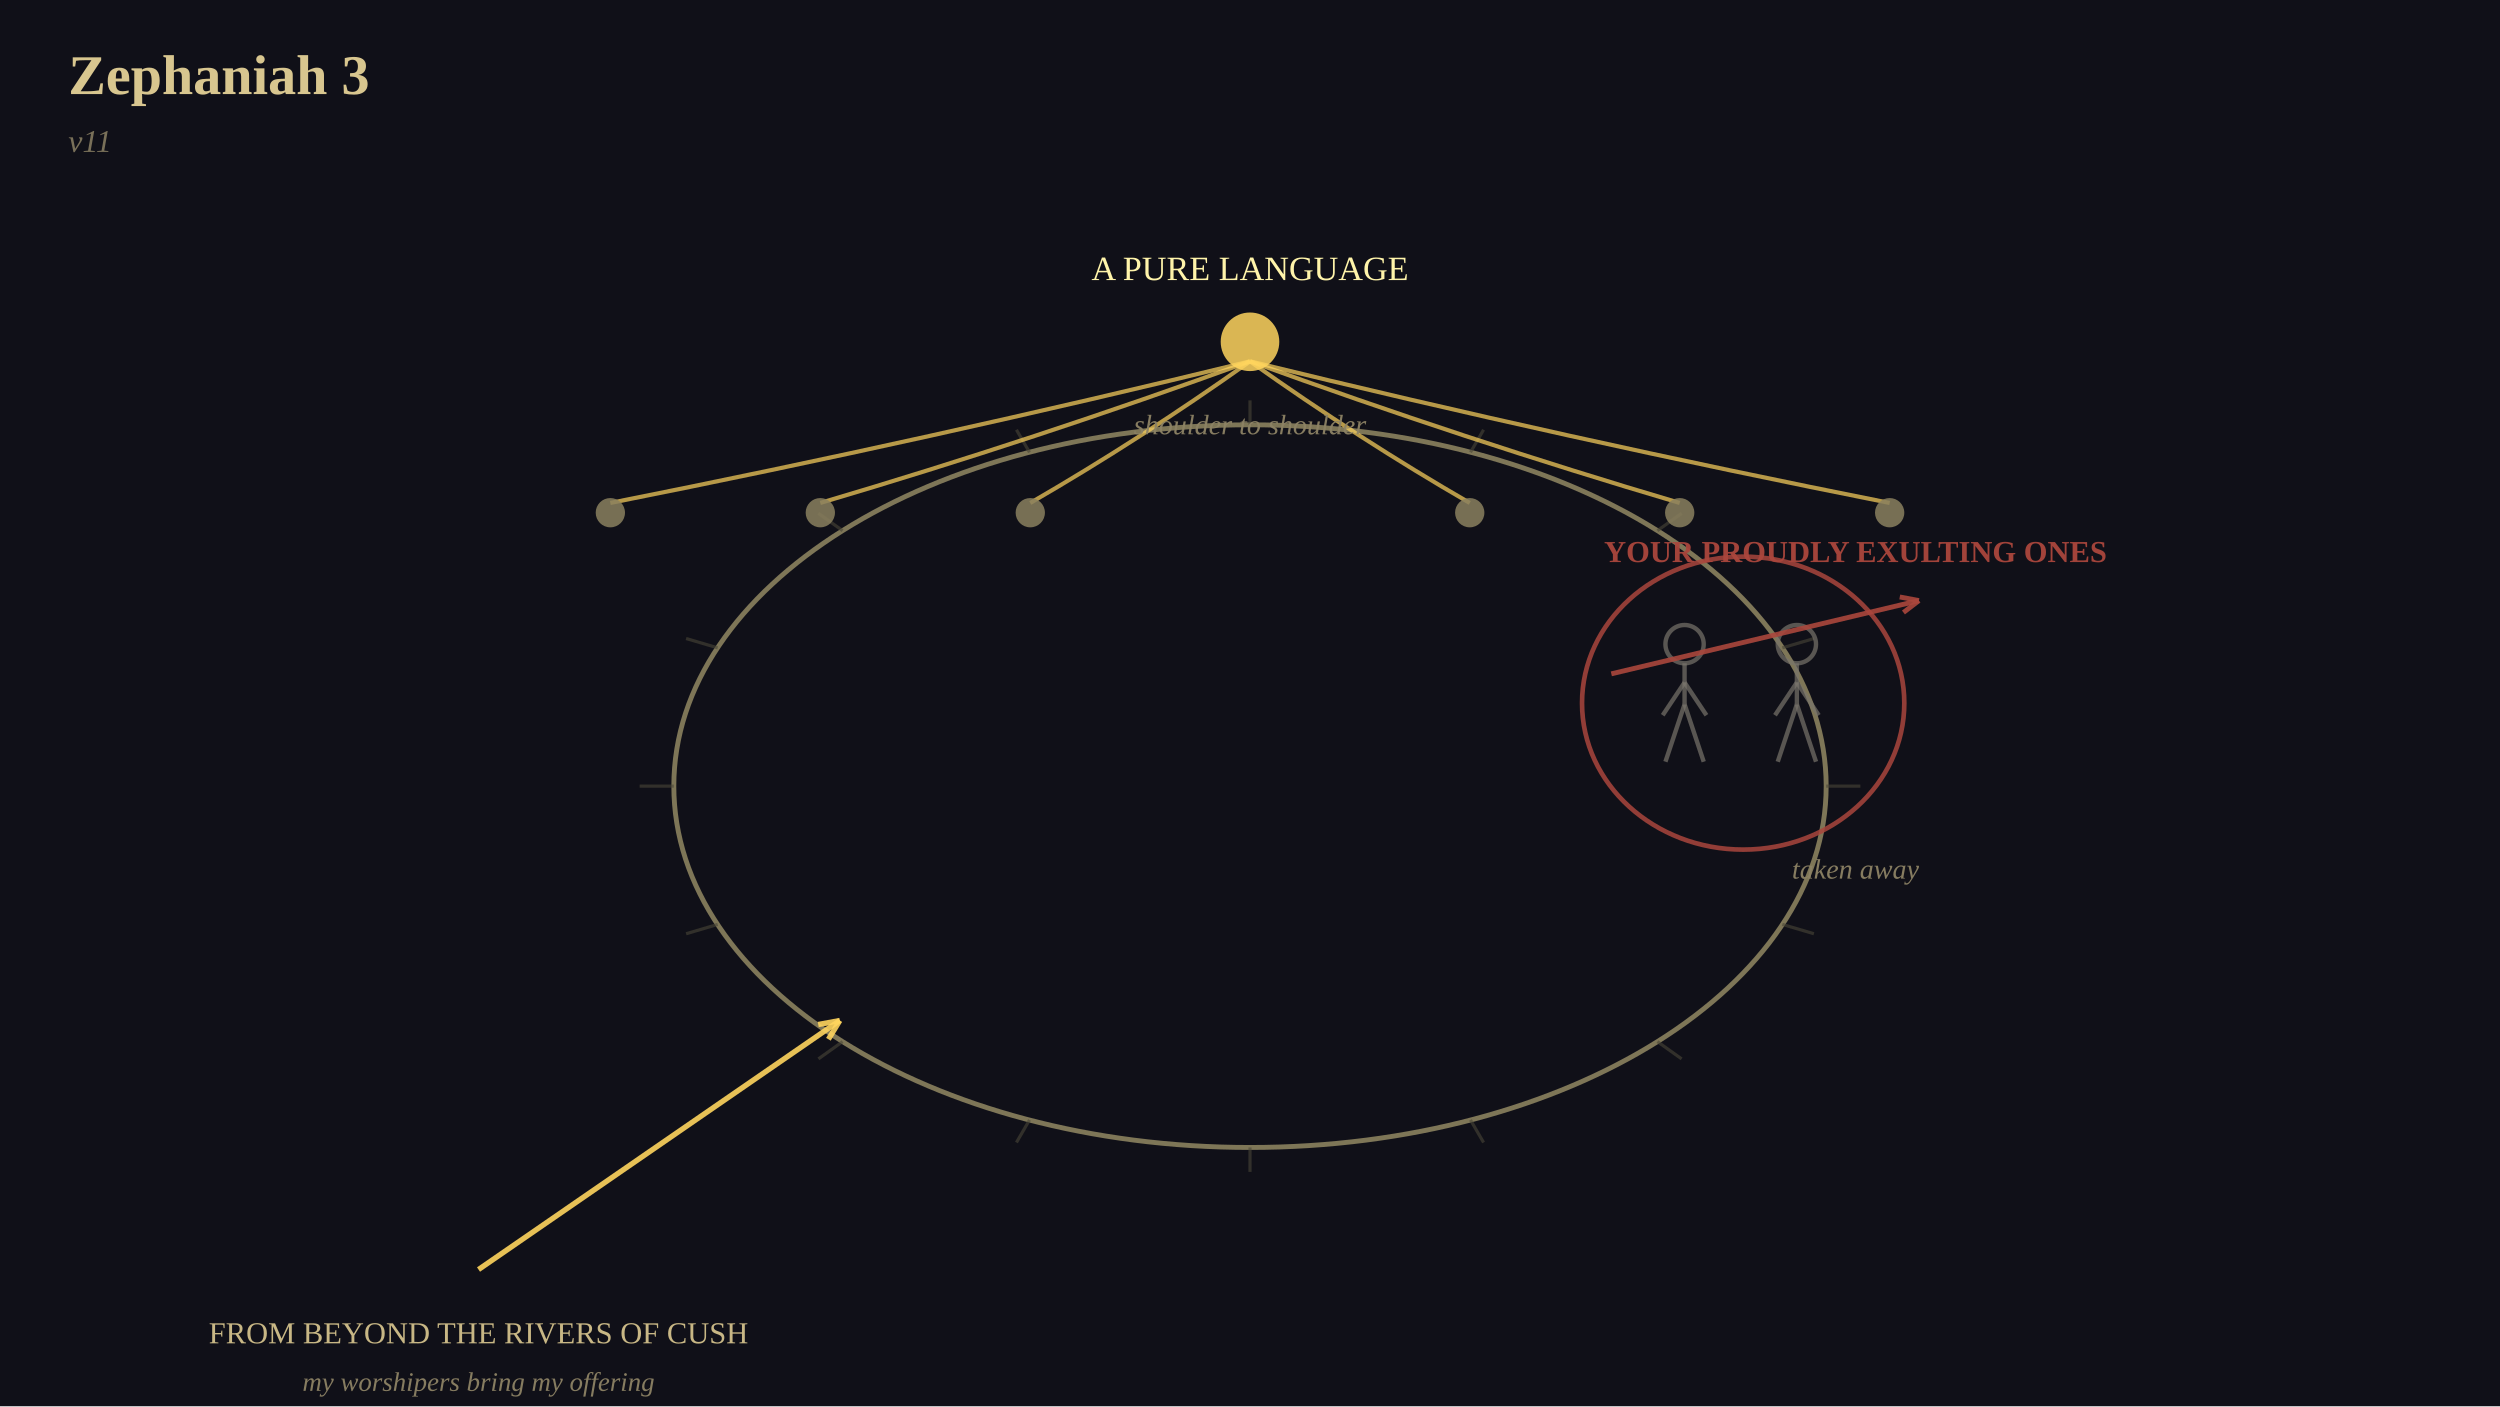
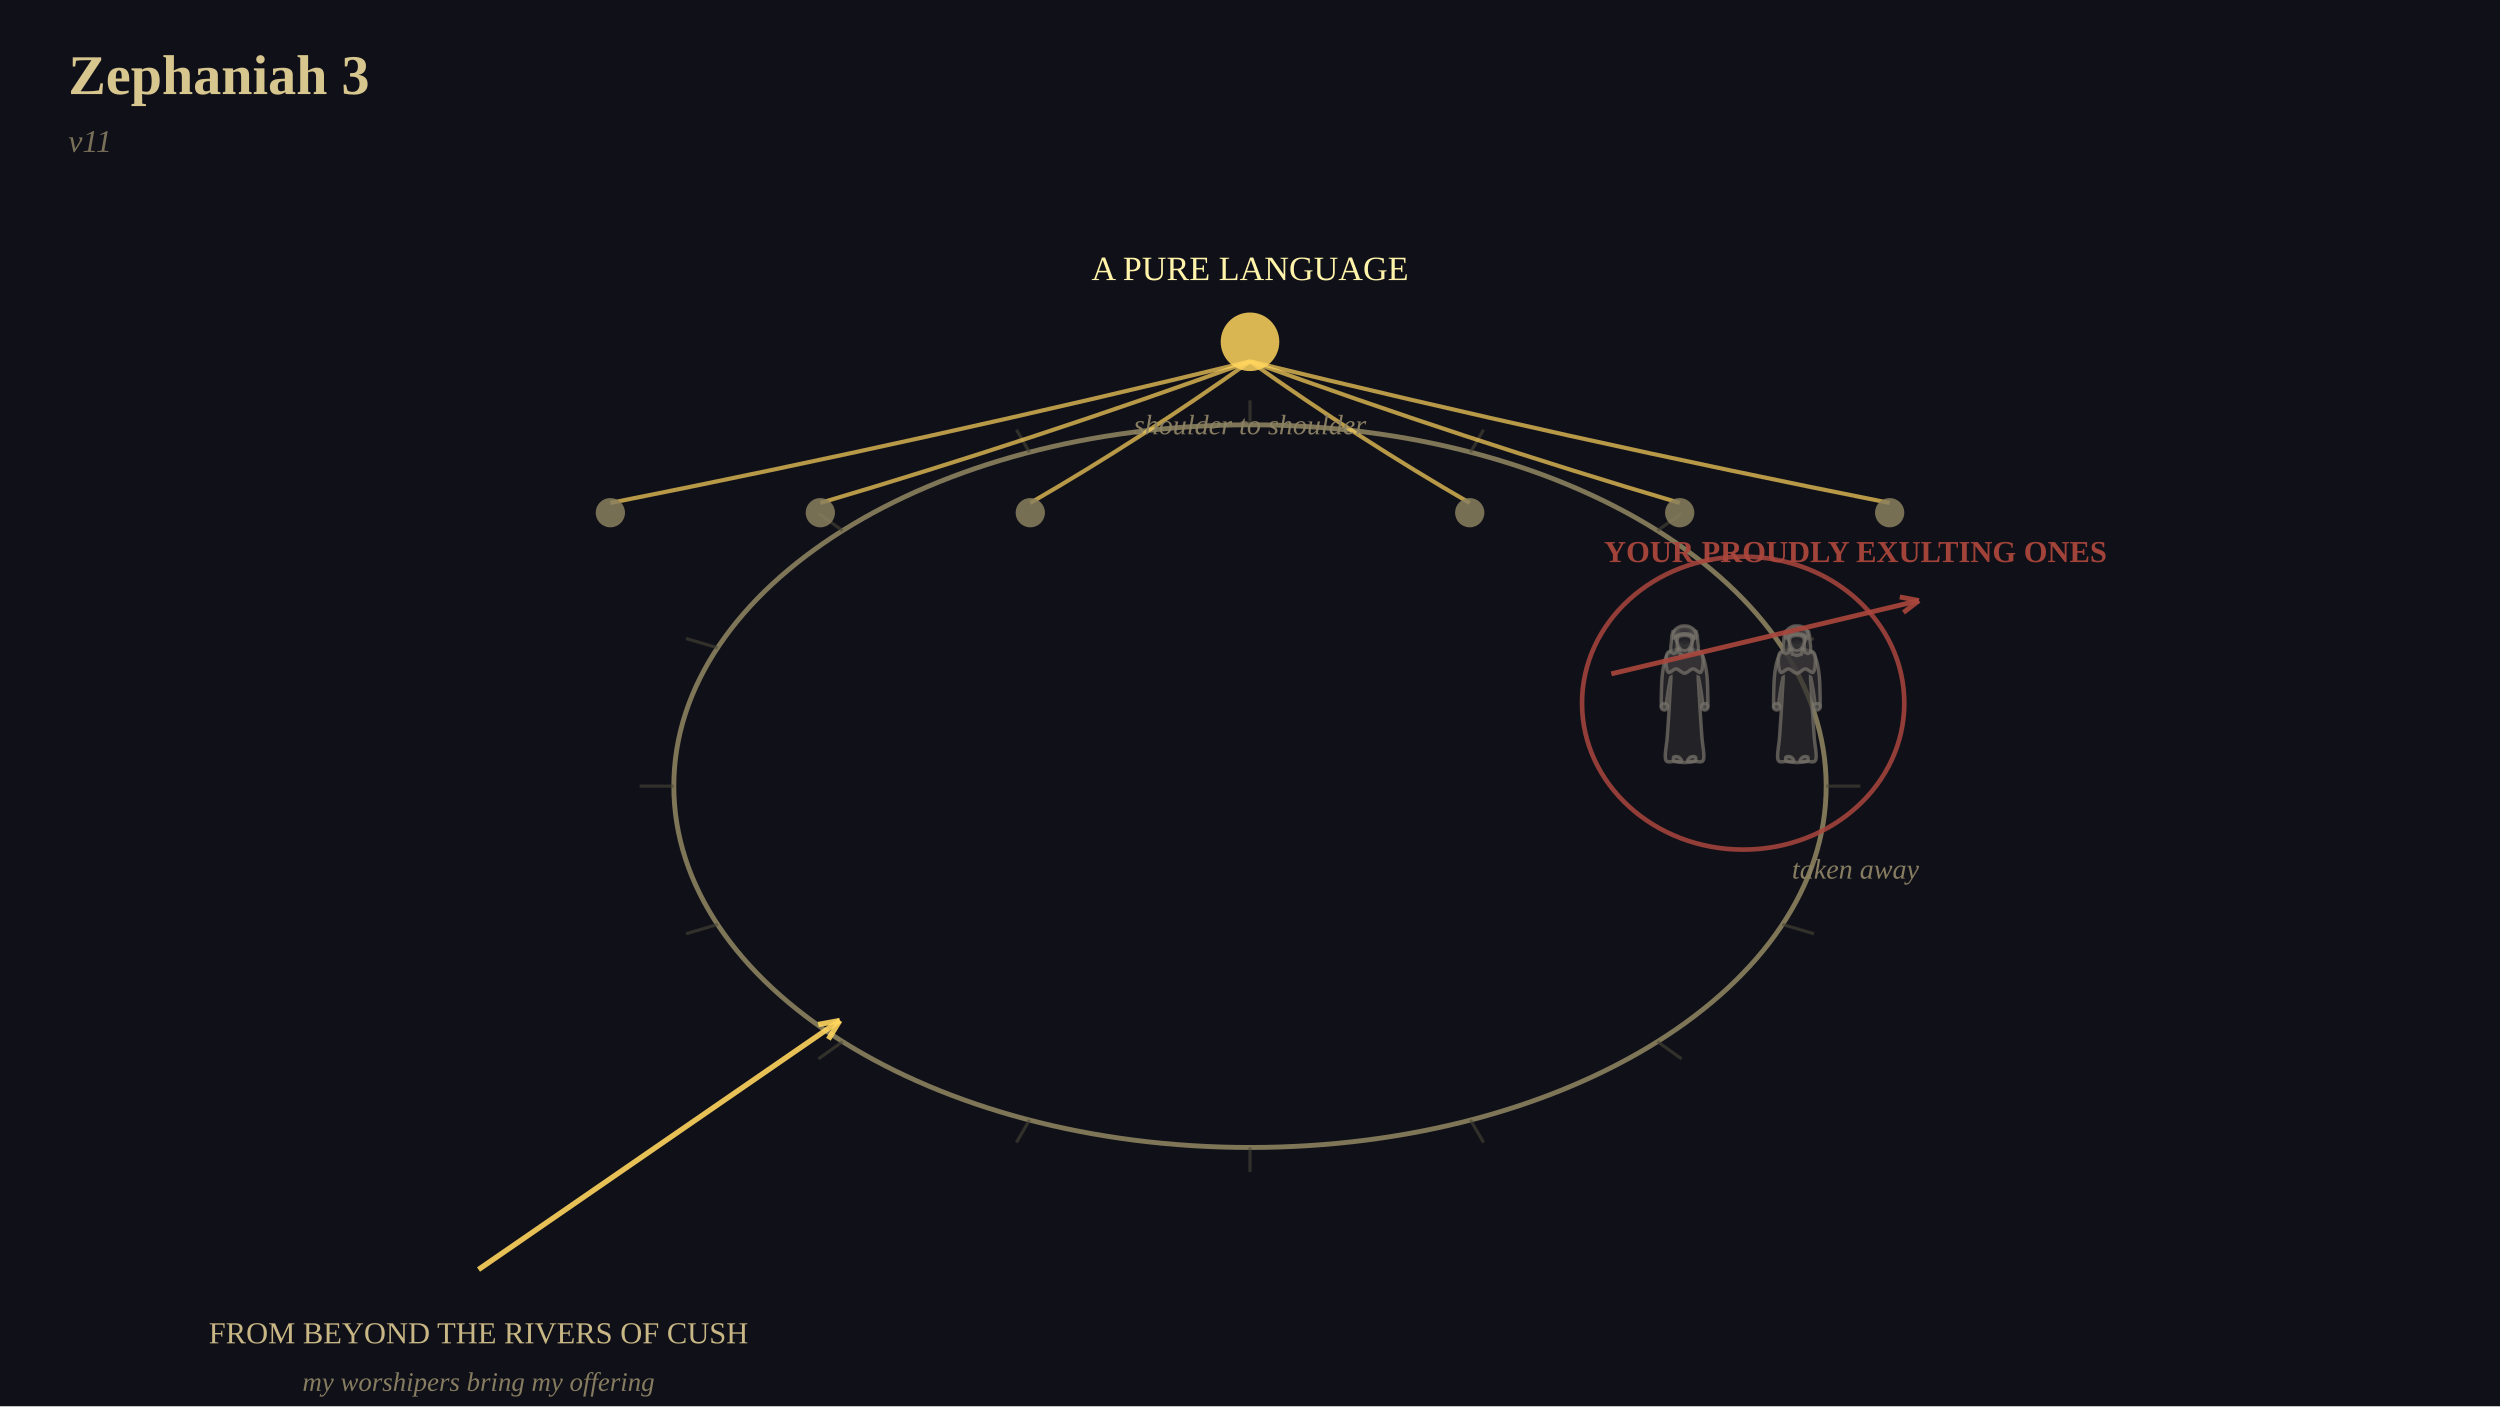
<svg xmlns="http://www.w3.org/2000/svg" viewBox="0 0 1024 576" width="1024" height="576" font-family="Georgia, 'Times New Roman', serif">
  <rect x="0" y="0" width="1024" height="576" fill="rgb(16,16,24)" />
  <text x="28" y="24" font-size="23" text-anchor="start" dominant-baseline="text-before-edge" fill="rgb(216,198,143)" font-family="Georgia, 'Times New Roman', serif" font-weight="bold">Zephaniah 3</text>
  <text x="28" y="54" font-size="13" text-anchor="start" dominant-baseline="text-before-edge" fill="rgb(140,130,100)" font-family="Georgia, 'Times New Roman', serif" fill-opacity="0.847" font-style="italic">v11</text>
  <ellipse cx="512" cy="322" rx="236" ry="148" fill="none" stroke="rgb(138,129,95)" stroke-width="2" stroke-opacity="0.898" />
  <line x1="748" y1="322" x2="762" y2="322" stroke="rgb(74,70,56)" stroke-width="1.3" stroke-opacity="0.600" />
  <line x1="730.04" y1="378.64" x2="742.97" y2="382.46" stroke="rgb(74,70,56)" stroke-width="1.3" stroke-opacity="0.600" />
  <line x1="678.88" y1="426.65" x2="688.78" y2="433.72" stroke="rgb(74,70,56)" stroke-width="1.3" stroke-opacity="0.600" />
  <line x1="602.31" y1="458.73" x2="607.67" y2="467.97" stroke="rgb(74,70,56)" stroke-width="1.3" stroke-opacity="0.600" />
  <line x1="512" y1="470" x2="512" y2="480" stroke="rgb(74,70,56)" stroke-width="1.3" stroke-opacity="0.600" />
  <line x1="421.69" y1="458.73" x2="416.33" y2="467.97" stroke="rgb(74,70,56)" stroke-width="1.3" stroke-opacity="0.600" />
  <line x1="345.12" y1="426.65" x2="335.22" y2="433.72" stroke="rgb(74,70,56)" stroke-width="1.3" stroke-opacity="0.600" />
  <line x1="293.96" y1="378.64" x2="281.03" y2="382.46" stroke="rgb(74,70,56)" stroke-width="1.3" stroke-opacity="0.600" />
  <line x1="276" y1="322" x2="262" y2="322" stroke="rgb(74,70,56)" stroke-width="1.3" stroke-opacity="0.600" />
  <line x1="293.96" y1="265.36" x2="281.03" y2="261.54" stroke="rgb(74,70,56)" stroke-width="1.3" stroke-opacity="0.600" />
  <line x1="345.12" y1="217.35" x2="335.22" y2="210.28" stroke="rgb(74,70,56)" stroke-width="1.3" stroke-opacity="0.600" />
  <line x1="421.69" y1="185.27" x2="416.33" y2="176.03" stroke="rgb(74,70,56)" stroke-width="1.3" stroke-opacity="0.600" />
  <line x1="512" y1="174" x2="512" y2="164" stroke="rgb(74,70,56)" stroke-width="1.3" stroke-opacity="0.600" />
  <line x1="602.31" y1="185.27" x2="607.67" y2="176.03" stroke="rgb(74,70,56)" stroke-width="1.3" stroke-opacity="0.600" />
  <line x1="678.88" y1="217.35" x2="688.78" y2="210.28" stroke="rgb(74,70,56)" stroke-width="1.3" stroke-opacity="0.600" />
  <line x1="730.04" y1="265.36" x2="742.97" y2="261.54" stroke="rgb(74,70,56)" stroke-width="1.3" stroke-opacity="0.600" />
  <path d="M250,206 Q381.0,180 512,148" fill="none" stroke="rgb(255,212,94)" stroke-width="1.7" stroke-opacity="0.698" />
  <circle cx="250" cy="210" r="6" fill="rgb(138,129,95)" fill-opacity="0.847" />
  <path d="M336,206 Q424.0,180 512,148" fill="none" stroke="rgb(255,212,94)" stroke-width="1.7" stroke-opacity="0.698" />
  <circle cx="336" cy="210" r="6" fill="rgb(138,129,95)" fill-opacity="0.847" />
  <path d="M422,206 Q467.0,180 512,148" fill="none" stroke="rgb(255,212,94)" stroke-width="1.7" stroke-opacity="0.698" />
  <circle cx="422" cy="210" r="6" fill="rgb(138,129,95)" fill-opacity="0.847" />
  <path d="M602,206 Q557.0,180 512,148" fill="none" stroke="rgb(255,212,94)" stroke-width="1.7" stroke-opacity="0.698" />
  <circle cx="602" cy="210" r="6" fill="rgb(138,129,95)" fill-opacity="0.847" />
  <path d="M688,206 Q600.0,180 512,148" fill="none" stroke="rgb(255,212,94)" stroke-width="1.7" stroke-opacity="0.698" />
  <circle cx="688" cy="210" r="6" fill="rgb(138,129,95)" fill-opacity="0.847" />
  <path d="M774,206 Q643.0,180 512,148" fill="none" stroke="rgb(255,212,94)" stroke-width="1.7" stroke-opacity="0.698" />
  <circle cx="774" cy="210" r="6" fill="rgb(138,129,95)" fill-opacity="0.847" />
  <circle cx="512" cy="140" r="12" fill="rgb(255,212,94)" fill-opacity="0.847" />
  <text x="512" y="110" font-size="14" text-anchor="middle" dominant-baseline="central" fill="rgb(255,244,170)" font-family="Georgia, 'Times New Roman', serif">A PURE LANGUAGE</text>
  <text x="512" y="174" font-size="11.5" text-anchor="middle" dominant-baseline="central" fill="rgb(140,130,100)" font-family="Georgia, 'Times New Roman', serif" fill-opacity="0.949" font-style="italic">shoulder to shoulder</text>
  <line x1="196" y1="520" x2="344" y2="418" stroke="rgb(255,212,94)" stroke-width="2.2" stroke-opacity="0.898" />
  <line x1="344" y1="418" x2="335.15" y2="419.64" stroke="rgb(255,212,94)" stroke-width="2.2" stroke-opacity="0.898" />
  <line x1="344" y1="418" x2="339.32" y2="425.69" stroke="rgb(255,212,94)" stroke-width="2.2" stroke-opacity="0.898" />
  <text x="196" y="546" font-size="12.5" text-anchor="middle" dominant-baseline="central" fill="rgb(216,198,143)" font-family="Georgia, 'Times New Roman', serif" fill-opacity="0.918">FROM BEYOND THE RIVERS OF CUSH</text>
  <text x="196" y="566" font-size="11" text-anchor="middle" dominant-baseline="central" fill="rgb(140,130,100)" font-family="Georgia, 'Times New Roman', serif" fill-opacity="0.949" font-style="italic">my worshipers bring my offering</text>
-   <circle cx="690" cy="263.84" r="7.84" fill="none" stroke="rgb(120,116,108)" stroke-width="1.8" stroke-opacity="0.698" />
-   <line x1="690" y1="271.68" x2="690" y2="288.48" stroke="rgb(120,116,108)" stroke-width="1.8" stroke-opacity="0.698" />
-   <line x1="690" y1="279.52" x2="681.04" y2="292.96" stroke="rgb(120,116,108)" stroke-width="1.8" stroke-opacity="0.698" />
-   <line x1="690" y1="279.52" x2="698.96" y2="292.96" stroke="rgb(120,116,108)" stroke-width="1.8" stroke-opacity="0.698" />
-   <line x1="690" y1="288.48" x2="682.16" y2="312" stroke="rgb(120,116,108)" stroke-width="1.8" stroke-opacity="0.698" />
-   <line x1="690" y1="288.48" x2="697.84" y2="312" stroke="rgb(120,116,108)" stroke-width="1.8" stroke-opacity="0.698" />
-   <circle cx="736" cy="263.84" r="7.84" fill="none" stroke="rgb(120,116,108)" stroke-width="1.8" stroke-opacity="0.698" />
-   <line x1="736" y1="271.68" x2="736" y2="288.48" stroke="rgb(120,116,108)" stroke-width="1.8" stroke-opacity="0.698" />
-   <line x1="736" y1="279.52" x2="727.04" y2="292.96" stroke="rgb(120,116,108)" stroke-width="1.8" stroke-opacity="0.698" />
-   <line x1="736" y1="279.52" x2="744.96" y2="292.96" stroke="rgb(120,116,108)" stroke-width="1.8" stroke-opacity="0.698" />
-   <line x1="736" y1="288.48" x2="728.16" y2="312" stroke="rgb(120,116,108)" stroke-width="1.8" stroke-opacity="0.698" />
-   <line x1="736" y1="288.48" x2="743.84" y2="312" stroke="rgb(120,116,108)" stroke-width="1.8" stroke-opacity="0.698" />
+   <polygon points="682.23,311.14 682.08,310.08 682.12,308.68 682.29,307.02 682.52,305.24 682.75,303.44 682.91,301.71 683.03,300.02 683.15,298.26 683.27,296.48 683.39,294.72 683.5,293.02 683.6,291.43 683.69,289.94 683.77,288.52 683.85,287.16 683.92,285.86 683.99,284.62 684.06,283.43 684.13,282.2 684.22,280.92 684.31,279.7 684.37,278.63 684.41,277.84 684.4,277.43 684.33,277.47 684.22,277.89 684.07,278.59 683.91,279.44 683.75,280.33 683.6,281.14 683.46,281.95 683.32,282.84 683.17,283.78 683.03,284.7 682.91,285.56 682.8,286.29 682.73,286.9 682.71,287.43 682.69,287.9 682.66,288.3 682.59,288.64 682.46,288.91 682.22,289.18 681.89,289.43 681.53,289.61 681.17,289.68 680.85,289.58 680.63,289.26 680.51,288.65 680.45,287.81 680.44,286.79 680.46,285.68 680.49,284.53 680.51,283.43 680.54,282.33 680.57,281.18 680.61,279.99 680.68,278.81 680.76,277.66 680.86,276.57 680.98,275.52 681.13,274.49 681.29,273.49 681.48,272.53 681.67,271.65 681.89,270.86 682.1,270.16 682.33,269.54 682.57,268.99 682.84,268.5 683.14,268.06 683.49,267.66 683.9,267.31 684.38,267.03 684.89,266.81 685.41,266.62 685.91,266.45 686.34,266.29 686.72,266.14 687.07,266.02 687.39,265.92 687.69,265.84 687.99,265.77 688.29,265.71 688.58,265.67 688.87,265.63 689.16,265.61 689.44,265.6 689.72,265.6 690,265.6 690.28,265.6 690.56,265.6 690.84,265.61 691.13,265.63 691.42,265.67 691.71,265.71 692.01,265.77 692.31,265.84 692.61,265.92 692.93,266.02 693.28,266.14 693.66,266.29 694.09,266.45 694.59,266.62 695.11,266.81 695.62,267.03 696.1,267.31 696.51,267.66 696.86,268.06 697.16,268.5 697.43,268.99 697.67,269.54 697.9,270.16 698.11,270.86 698.33,271.65 698.52,272.53 698.71,273.49 698.87,274.49 699.02,275.52 699.14,276.57 699.24,277.66 699.32,278.81 699.39,279.99 699.43,281.18 699.46,282.33 699.49,283.43 699.51,284.53 699.54,285.68 699.56,286.79 699.55,287.81 699.49,288.65 699.37,289.26 699.15,289.58 698.83,289.68 698.47,289.61 698.11,289.43 697.78,289.18 697.54,288.91 697.41,288.64 697.34,288.3 697.31,287.9 697.29,287.43 697.27,286.9 697.2,286.29 697.09,285.56 696.97,284.7 696.83,283.78 696.68,282.84 696.54,281.95 696.4,281.14 696.25,280.33 696.09,279.44 695.93,278.59 695.78,277.89 695.67,277.47 695.6,277.43 695.59,277.84 695.63,278.63 695.69,279.7 695.78,280.92 695.87,282.2 695.94,283.43 696.01,284.62 696.08,285.86 696.15,287.16 696.23,288.52 696.31,289.94 696.4,291.43 696.5,293.02 696.61,294.72 696.73,296.48 696.85,298.26 696.97,300.02 697.09,301.71 697.25,303.44 697.48,305.24 697.71,307.02 697.88,308.68 697.92,310.08 697.77,311.14 697.39,311.77 696.81,312.04 696.11,312.07 695.35,311.98 694.59,311.88 693.89,311.89 693.24,311.99 692.59,312.09 691.94,312.19 691.3,312.27 690.65,312.32 690,312.34 689.35,312.32 688.7,312.27 688.06,312.19 687.41,312.09 686.76,311.99 686.11,311.89 685.41,311.88 684.65,311.98 683.89,312.07 683.19,312.04 682.61,311.77" fill="rgb(43,42,45)" fill-opacity="0.698" stroke="rgb(120,116,108)" stroke-width="1.42" stroke-opacity="0.698" />
+   <circle cx="681.71" cy="289.49" r="1.37" fill="rgb(68,66,66)" fill-opacity="0.698" stroke="rgb(120,116,108)" stroke-width="1.33" stroke-opacity="0.698" />
+   <circle cx="698.29" cy="289.49" r="1.37" fill="rgb(68,66,66)" fill-opacity="0.698" stroke="rgb(120,116,108)" stroke-width="1.33" stroke-opacity="0.698" />
+   <polygon points="688.74,311.77 688.45,311.89 687.96,311.96 687.34,311.99 686.71,311.96 686.16,311.89 685.77,311.77 685.55,311.57 685.41,311.26 685.34,310.91 685.35,310.57 685.42,310.26 685.54,310.06 685.76,309.94 686.09,309.87 686.49,309.84 686.9,309.87 687.28,309.94 687.6,310.06 687.89,310.26 688.2,310.57 688.49,310.91 688.7,311.26 688.8,311.57" fill="rgb(68,66,66)" fill-opacity="0.698" stroke="rgb(120,116,108)" stroke-width="1.33" stroke-opacity="0.698" />
+   <polygon points="691.26,311.77 691.55,311.89 692.04,311.96 692.66,311.99 693.29,311.96 693.84,311.89 694.23,311.77 694.45,311.57 694.59,311.26 694.66,310.91 694.65,310.57 694.58,310.26 694.46,310.06 694.24,309.94 693.91,309.87 693.51,309.84 693.1,309.87 692.72,309.94 692.4,310.06 692.11,310.26 691.8,310.57 691.51,310.91 691.3,311.26 691.2,311.57" fill="rgb(68,66,66)" fill-opacity="0.698" stroke="rgb(120,116,108)" stroke-width="1.33" stroke-opacity="0.698" />
+   <polygon points="683.03,267.43 682.74,268.01 682.56,268.75 682.46,269.58 682.42,270.44 682.43,271.27 682.46,272 682.51,272.69 682.61,273.41 682.74,274.09 682.93,274.69 683.18,275.15 683.49,275.43 683.88,275.43 684.35,275.19 684.88,274.82 685.44,274.42 686.01,274.11 686.57,274 687.12,274.15 687.69,274.48 688.26,274.91 688.84,275.32 689.42,275.64 690,275.77 690.58,275.64 691.16,275.32 691.74,274.91 692.31,274.48 692.88,274.15 693.43,274 693.99,274.11 694.56,274.42 695.12,274.82 695.65,275.19 696.12,275.43 696.51,275.43 696.82,275.15 697.07,274.69 697.26,274.09 697.39,273.41 697.49,272.69 697.54,272 697.57,271.27 697.58,270.44 697.54,269.58 697.44,268.75 697.26,268.01 696.97,267.43 696.55,267.02 696.01,266.73 695.38,266.54 694.71,266.41 694.05,266.3 693.43,266.17 692.85,266.04 692.28,265.93 691.71,265.84 691.14,265.77 690.57,265.73 690,265.71 689.43,265.73 688.86,265.77 688.29,265.84 687.72,265.93 687.15,266.04 686.57,266.17 685.95,266.3 685.29,266.41 684.62,266.54 683.99,266.73 683.45,267.02" fill="rgb(59,58,59)" fill-opacity="0.698" stroke="rgb(120,116,108)" stroke-width="1.42" stroke-opacity="0.698" />
+   <polygon points="688.11,268 687.75,265.71 688.29,263.43 690,262.86 691.71,263.43 692.25,265.71 691.89,268 690,268.57" fill="rgb(68,66,66)" fill-opacity="0.698" stroke="rgb(120,116,108)" stroke-width="1.33" stroke-opacity="0.698" />
+   <polygon points="687.7,259.07 687.5,260.79 686.96,262.99 686.92,265.38 686.68,267.26 685.51,267.74 684.4,267.14 684.31,265.18 684.58,262.73 684.75,260.38 685.22,258.64 686.54,258.36" fill="rgb(55,54,55)" fill-opacity="0.698" stroke="rgb(120,116,108)" stroke-width="1.33" stroke-opacity="0.698" />
+   <polygon points="694.78,258.64 695.25,260.38 695.42,262.73 695.69,265.18 695.6,267.14 694.49,267.74 693.32,267.26 693.08,265.38 693.04,262.99 692.5,260.79 692.3,259.07 693.46,258.36" fill="rgb(55,54,55)" fill-opacity="0.698" stroke="rgb(120,116,108)" stroke-width="1.33" stroke-opacity="0.698" />
+   <circle cx="690" cy="260.8" r="3.77" fill="rgb(68,66,66)" fill-opacity="0.698" stroke="rgb(120,116,108)" stroke-width="1.33" stroke-opacity="0.698" />
+   <polygon points="687.37,261.14 687.19,261.51 687.09,261.98 687.06,262.5 687.09,263.04 687.16,263.55 687.26,264 687.4,264.39 687.6,264.77 687.85,265.12 688.12,265.44 688.38,265.72 688.63,265.94 688.86,266.12 689.09,266.24 689.31,266.32 689.54,266.37 689.77,266.39 690,266.4 690.23,266.39 690.46,266.37 690.69,266.32 690.91,266.24 691.14,266.12 691.37,265.94 691.62,265.72 691.88,265.44 692.15,265.12 692.4,264.77 692.6,264.39 692.74,264 692.84,263.55 692.91,263.04 692.94,262.5 692.91,261.98 692.81,261.51 692.63,261.14 692.34,260.87 691.94,260.66 691.47,260.51 690.97,260.41 690.47,260.36 690,260.34 689.53,260.36 689.03,260.41 688.53,260.51 688.06,260.66 687.66,260.87" fill="rgb(28,28,34)" fill-opacity="0.698" stroke="rgb(120,116,108)" stroke-width="1.23" stroke-opacity="0.698" />
+   <polygon points="685.49,261.37 685.39,261.1 685.38,260.63 685.43,260.02 685.54,259.37 685.7,258.77 685.89,258.29 686.13,257.92 686.45,257.6 686.81,257.31 687.2,257.07 687.58,256.86 687.94,256.69 688.29,256.55 688.63,256.45 688.97,256.39 689.31,256.36 689.66,256.35 690,256.34 690.34,256.35 690.69,256.36 691.03,256.39 691.37,256.45 691.71,256.55 692.06,256.69 692.42,256.86 692.8,257.07 693.19,257.31 693.55,257.6 693.87,257.92 694.11,258.29 694.3,258.77 694.46,259.37 694.57,260.02 694.62,260.63 694.61,261.1 694.51,261.37 694.33,261.38 694.04,261.17 693.7,260.84 693.31,260.47 692.91,260.12 692.51,259.89 692.12,259.75 691.71,259.66 691.29,259.6 690.86,259.56 690.42,259.55 690,259.54 689.58,259.55 689.14,259.56 688.71,259.6 688.29,259.66 687.88,259.75 687.49,259.89 687.09,260.12 686.69,260.47 686.3,260.84 685.96,261.17 685.67,261.38" fill="rgb(55,54,55)" fill-opacity="0.698" stroke="rgb(120,116,108)" stroke-width="1.33" stroke-opacity="0.698" />
+   <polyline points="685.66,260.8 686.13,260.66 686.78,260.46 687.56,260.22 688.39,260 689.23,259.84 690,259.77 690.77,259.84 691.61,260 692.44,260.22 693.22,260.46 693.87,260.66 694.34,260.8" stroke-linejoin="round" fill="none" stroke="rgb(120,116,108)" stroke-width="1.14" stroke-opacity="0.498" />
+   <polygon points="728.23,311.14 728.08,310.08 728.12,308.68 728.29,307.02 728.52,305.24 728.75,303.44 728.91,301.71 729.03,300.02 729.15,298.26 729.27,296.48 729.39,294.72 729.5,293.02 729.6,291.43 729.69,289.94 729.77,288.52 729.85,287.16 729.92,285.86 729.99,284.62 730.06,283.43 730.13,282.2 730.22,280.92 730.31,279.7 730.37,278.63 730.41,277.84 730.4,277.43 730.33,277.47 730.22,277.89 730.07,278.59 729.91,279.44 729.75,280.33 729.6,281.14 729.46,281.95 729.32,282.84 729.17,283.78 729.03,284.7 728.91,285.56 728.8,286.29 728.73,286.9 728.71,287.43 728.69,287.9 728.66,288.3 728.59,288.64 728.46,288.91 728.22,289.18 727.89,289.43 727.53,289.61 727.17,289.68 726.85,289.58 726.63,289.26 726.51,288.65 726.45,287.81 726.44,286.79 726.46,285.68 726.49,284.53 726.51,283.43 726.54,282.33 726.57,281.18 726.61,279.99 726.68,278.81 726.76,277.66 726.86,276.57 726.98,275.52 727.13,274.49 727.29,273.49 727.48,272.53 727.67,271.65 727.89,270.86 728.1,270.16 728.33,269.54 728.57,268.99 728.84,268.5 729.14,268.06 729.49,267.66 729.9,267.31 730.38,267.03 730.89,266.81 731.41,266.62 731.91,266.45 732.34,266.29 732.72,266.14 733.07,266.02 733.39,265.92 733.69,265.84 733.99,265.77 734.29,265.71 734.58,265.67 734.87,265.63 735.16,265.61 735.44,265.6 735.72,265.6 736,265.6 736.28,265.6 736.56,265.6 736.84,265.61 737.13,265.63 737.42,265.67 737.71,265.71 738.01,265.77 738.31,265.84 738.61,265.92 738.93,266.02 739.28,266.14 739.66,266.29 740.09,266.45 740.59,266.62 741.11,266.81 741.62,267.03 742.1,267.31 742.51,267.66 742.86,268.06 743.16,268.5 743.43,268.99 743.67,269.54 743.9,270.16 744.11,270.86 744.33,271.65 744.52,272.53 744.71,273.49 744.87,274.49 745.02,275.52 745.14,276.57 745.24,277.66 745.32,278.81 745.39,279.99 745.43,281.18 745.46,282.33 745.49,283.43 745.51,284.53 745.54,285.68 745.56,286.79 745.55,287.81 745.49,288.65 745.37,289.26 745.15,289.58 744.83,289.68 744.47,289.61 744.11,289.43 743.78,289.18 743.54,288.91 743.41,288.64 743.34,288.3 743.31,287.9 743.29,287.43 743.27,286.9 743.2,286.29 743.09,285.56 742.97,284.7 742.83,283.78 742.68,282.84 742.54,281.95 742.4,281.14 742.25,280.33 742.09,279.44 741.93,278.59 741.78,277.89 741.67,277.47 741.6,277.43 741.59,277.84 741.63,278.63 741.69,279.7 741.78,280.92 741.87,282.2 741.94,283.43 742.01,284.62 742.08,285.86 742.15,287.16 742.23,288.52 742.31,289.94 742.4,291.43 742.5,293.02 742.61,294.72 742.73,296.48 742.85,298.26 742.97,300.02 743.09,301.71 743.25,303.44 743.48,305.24 743.71,307.02 743.88,308.68 743.92,310.08 743.77,311.14 743.39,311.77 742.81,312.04 742.11,312.07 741.35,311.98 740.59,311.88 739.89,311.89 739.24,311.99 738.59,312.09 737.94,312.19 737.3,312.27 736.65,312.32 736,312.34 735.35,312.32 734.7,312.27 734.06,312.19 733.41,312.09 732.76,311.99 732.11,311.89 731.41,311.88 730.65,311.98 729.89,312.07 729.19,312.04 728.61,311.77" fill="rgb(43,42,45)" fill-opacity="0.698" stroke="rgb(120,116,108)" stroke-width="1.42" stroke-opacity="0.698" />
+   <circle cx="727.71" cy="289.49" r="1.37" fill="rgb(68,66,66)" fill-opacity="0.698" stroke="rgb(120,116,108)" stroke-width="1.33" stroke-opacity="0.698" />
+   <circle cx="744.29" cy="289.49" r="1.37" fill="rgb(68,66,66)" fill-opacity="0.698" stroke="rgb(120,116,108)" stroke-width="1.33" stroke-opacity="0.698" />
+   <polygon points="734.74,311.77 734.45,311.89 733.96,311.96 733.34,311.99 732.71,311.96 732.16,311.89 731.77,311.77 731.55,311.57 731.41,311.26 731.34,310.91 731.35,310.57 731.42,310.26 731.54,310.06 731.76,309.94 732.09,309.87 732.49,309.84 732.9,309.87 733.28,309.94 733.6,310.06 733.89,310.26 734.2,310.57 734.49,310.91 734.7,311.26 734.8,311.57" fill="rgb(68,66,66)" fill-opacity="0.698" stroke="rgb(120,116,108)" stroke-width="1.33" stroke-opacity="0.698" />
+   <polygon points="737.26,311.77 737.55,311.89 738.04,311.96 738.66,311.99 739.29,311.96 739.84,311.89 740.23,311.77 740.45,311.57 740.59,311.26 740.66,310.91 740.65,310.57 740.58,310.26 740.46,310.06 740.24,309.94 739.91,309.87 739.51,309.84 739.1,309.87 738.72,309.94 738.4,310.06 738.11,310.26 737.8,310.57 737.51,310.91 737.3,311.26 737.2,311.57" fill="rgb(68,66,66)" fill-opacity="0.698" stroke="rgb(120,116,108)" stroke-width="1.33" stroke-opacity="0.698" />
+   <polygon points="729.03,267.43 728.74,268.01 728.56,268.75 728.46,269.58 728.42,270.44 728.43,271.27 728.46,272 728.51,272.69 728.61,273.41 728.74,274.09 728.93,274.69 729.18,275.15 729.49,275.43 729.88,275.43 730.35,275.19 730.88,274.82 731.44,274.42 732.01,274.11 732.57,274 733.12,274.15 733.69,274.48 734.26,274.91 734.84,275.32 735.42,275.64 736,275.77 736.58,275.64 737.16,275.32 737.74,274.91 738.31,274.48 738.88,274.15 739.43,274 739.99,274.11 740.56,274.42 741.12,274.82 741.65,275.19 742.12,275.43 742.51,275.43 742.82,275.15 743.07,274.69 743.26,274.09 743.39,273.41 743.49,272.69 743.54,272 743.57,271.27 743.58,270.44 743.54,269.58 743.44,268.75 743.26,268.01 742.97,267.43 742.55,267.02 742.01,266.73 741.38,266.54 740.71,266.41 740.05,266.3 739.43,266.17 738.85,266.04 738.28,265.93 737.71,265.84 737.14,265.77 736.57,265.73 736,265.71 735.43,265.73 734.86,265.77 734.29,265.84 733.72,265.93 733.15,266.04 732.57,266.17 731.95,266.3 731.29,266.41 730.62,266.54 729.99,266.73 729.45,267.02" fill="rgb(59,58,59)" fill-opacity="0.698" stroke="rgb(120,116,108)" stroke-width="1.42" stroke-opacity="0.698" />
+   <polygon points="734.11,268 733.75,265.71 734.29,263.43 736,262.86 737.71,263.43 738.25,265.71 737.89,268 736,268.57" fill="rgb(68,66,66)" fill-opacity="0.698" stroke="rgb(120,116,108)" stroke-width="1.33" stroke-opacity="0.698" />
+   <polygon points="733.7,259.07 733.5,260.79 732.96,262.99 732.92,265.38 732.68,267.26 731.51,267.74 730.4,267.14 730.31,265.18 730.58,262.73 730.75,260.38 731.22,258.64 732.54,258.36" fill="rgb(55,54,55)" fill-opacity="0.698" stroke="rgb(120,116,108)" stroke-width="1.33" stroke-opacity="0.698" />
+   <polygon points="740.78,258.64 741.25,260.38 741.42,262.73 741.69,265.18 741.6,267.14 740.49,267.74 739.32,267.26 739.08,265.38 739.04,262.99 738.5,260.79 738.3,259.07 739.46,258.36" fill="rgb(55,54,55)" fill-opacity="0.698" stroke="rgb(120,116,108)" stroke-width="1.33" stroke-opacity="0.698" />
+   <circle cx="736" cy="260.8" r="3.77" fill="rgb(68,66,66)" fill-opacity="0.698" stroke="rgb(120,116,108)" stroke-width="1.33" stroke-opacity="0.698" />
+   <polygon points="733.37,261.14 733.19,261.51 733.09,261.98 733.06,262.5 733.09,263.04 733.16,263.55 733.26,264 733.4,264.39 733.6,264.77 733.85,265.12 734.12,265.44 734.38,265.72 734.63,265.94 734.86,266.12 735.09,266.24 735.31,266.32 735.54,266.37 735.77,266.39 736,266.4 736.23,266.39 736.46,266.37 736.69,266.32 736.91,266.24 737.14,266.12 737.37,265.94 737.62,265.72 737.88,265.44 738.15,265.12 738.4,264.77 738.6,264.39 738.74,264 738.84,263.55 738.91,263.04 738.94,262.5 738.91,261.98 738.81,261.51 738.63,261.14 738.34,260.87 737.94,260.66 737.47,260.51 736.97,260.41 736.47,260.36 736,260.34 735.53,260.36 735.03,260.41 734.53,260.51 734.06,260.66 733.66,260.87" fill="rgb(28,28,34)" fill-opacity="0.698" stroke="rgb(120,116,108)" stroke-width="1.23" stroke-opacity="0.698" />
+   <polygon points="731.49,261.37 731.39,261.1 731.38,260.63 731.43,260.02 731.54,259.37 731.7,258.77 731.89,258.29 732.13,257.92 732.45,257.6 732.81,257.31 733.2,257.07 733.58,256.86 733.94,256.69 734.29,256.55 734.63,256.45 734.97,256.39 735.31,256.36 735.66,256.35 736,256.34 736.34,256.35 736.69,256.36 737.03,256.39 737.37,256.45 737.71,256.55 738.06,256.69 738.42,256.86 738.8,257.07 739.19,257.31 739.55,257.6 739.87,257.92 740.11,258.29 740.3,258.77 740.46,259.37 740.57,260.02 740.62,260.63 740.61,261.1 740.51,261.37 740.33,261.38 740.04,261.17 739.7,260.84 739.31,260.47 738.91,260.12 738.51,259.89 738.12,259.75 737.71,259.66 737.29,259.6 736.86,259.56 736.42,259.55 736,259.54 735.58,259.55 735.14,259.56 734.71,259.6 734.29,259.66 733.88,259.75 733.49,259.89 733.09,260.12 732.69,260.47 732.3,260.84 731.96,261.17 731.67,261.38" fill="rgb(55,54,55)" fill-opacity="0.698" stroke="rgb(120,116,108)" stroke-width="1.33" stroke-opacity="0.698" />
+   <polyline points="731.66,260.8 732.13,260.66 732.78,260.46 733.56,260.22 734.39,260 735.23,259.84 736,259.77 736.77,259.84 737.61,260 738.44,260.22 739.22,260.46 739.87,260.66 740.34,260.8" stroke-linejoin="round" fill="none" stroke="rgb(120,116,108)" stroke-width="1.14" stroke-opacity="0.498" />
  <line x1="660" y1="276" x2="786" y2="246" stroke="rgb(170,70,60)" stroke-width="2" stroke-opacity="0.898" />
  <line x1="786" y1="246" x2="778.14" y2="244.52" stroke="rgb(170,70,60)" stroke-width="2" stroke-opacity="0.898" />
  <line x1="786" y1="246" x2="779.65" y2="250.87" stroke="rgb(170,70,60)" stroke-width="2" stroke-opacity="0.898" />
  <text x="760" y="226" font-size="12.5" text-anchor="middle" dominant-baseline="central" fill="rgb(170,70,60)" font-family="Georgia, 'Times New Roman', serif" fill-opacity="0.949" font-weight="bold">YOUR PROUDLY EXULTING ONES</text>
  <text x="760" y="356" font-size="11.5" text-anchor="middle" dominant-baseline="central" fill="rgb(140,130,100)" font-family="Georgia, 'Times New Roman', serif" fill-opacity="0.949" font-style="italic">taken away</text>
  <ellipse cx="714" cy="288" rx="66" ry="60" fill="none" stroke="rgb(170,70,60)" stroke-width="1.9" stroke-opacity="0.847" />
</svg>
